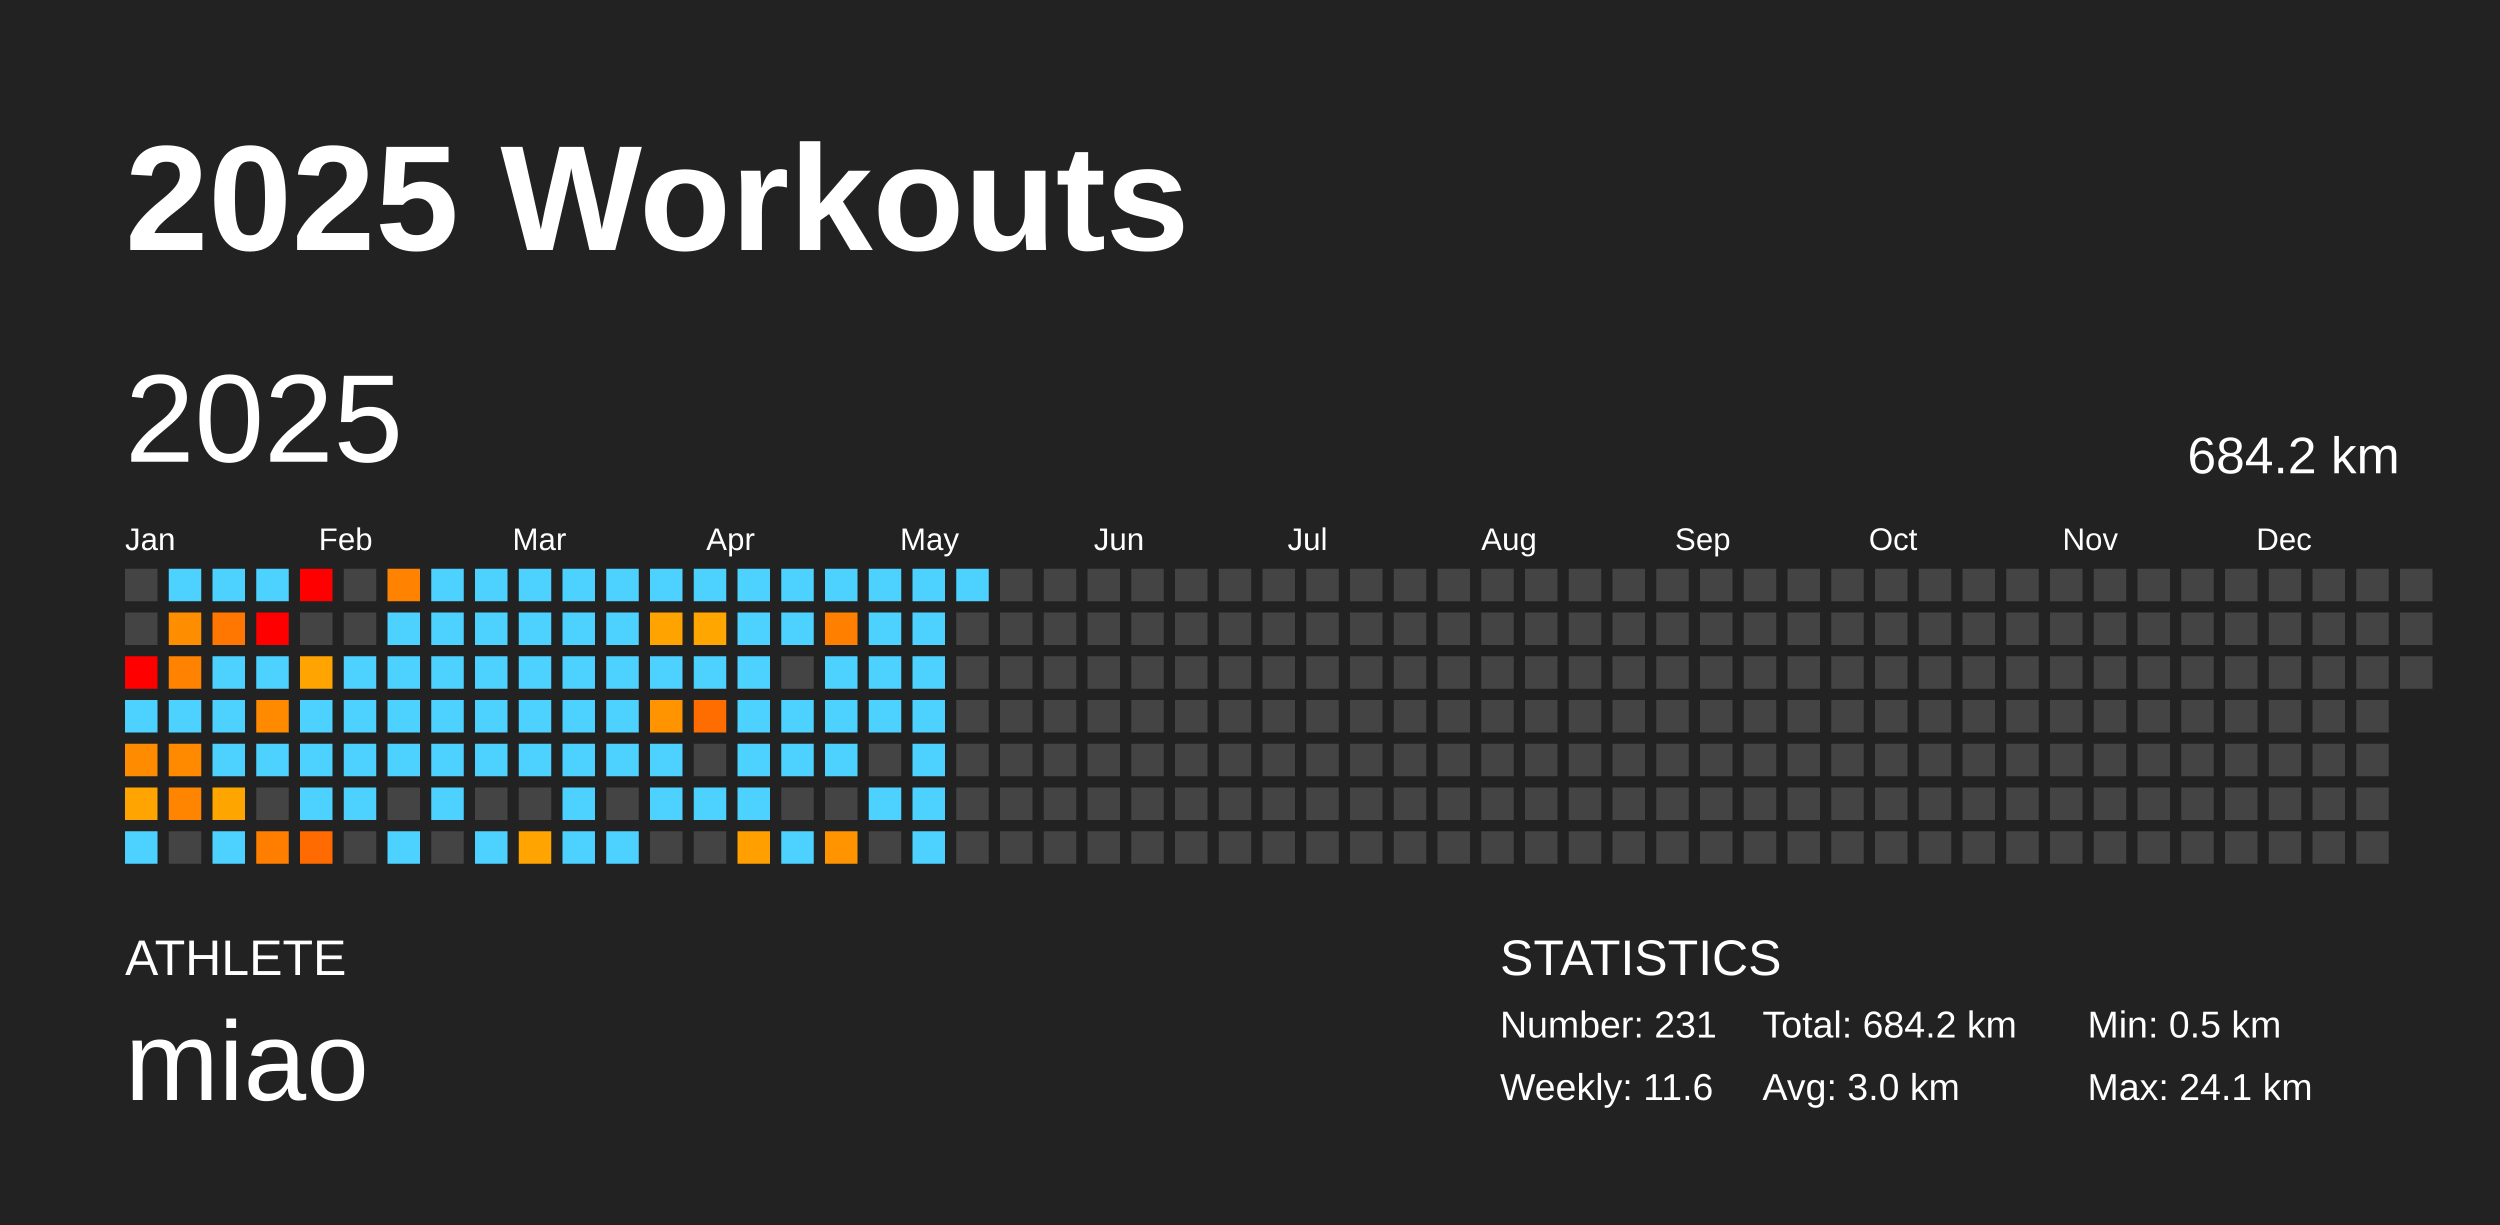
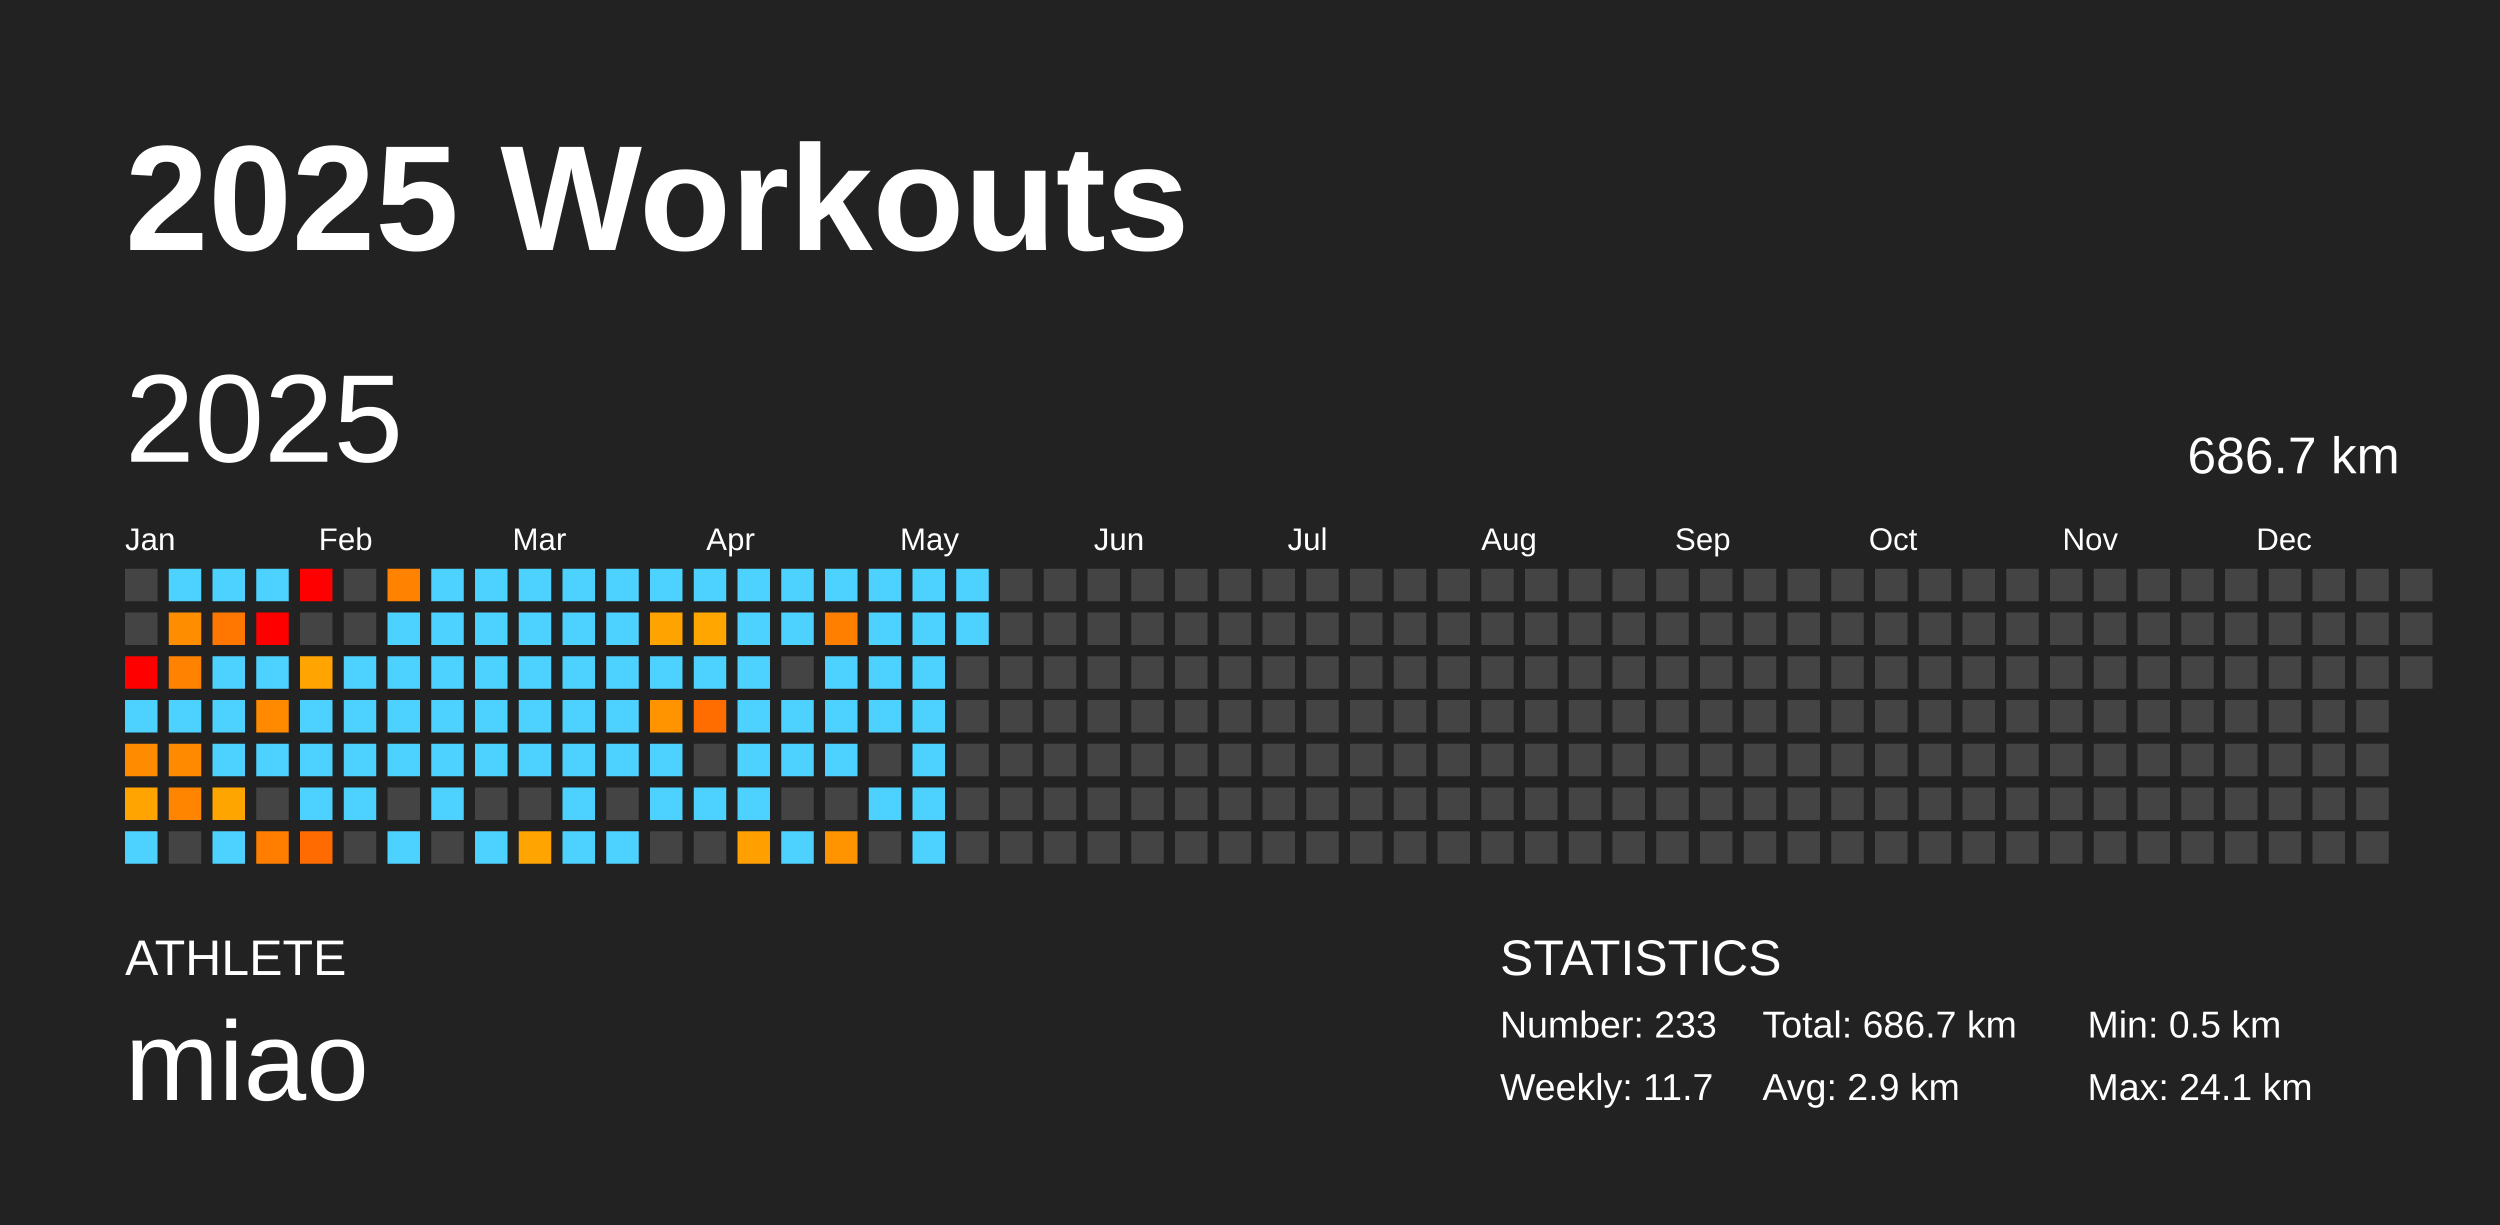
<svg xmlns="http://www.w3.org/2000/svg" baseProfile="full" height="98mm" version="1.1" viewBox="0,0,200,98" width="200mm">
  <defs />
  <rect fill="#222222" height="98" width="200" x="0" y="0" />
  <text fill="#FFFFFF" style="font-size:12px; font-family:Arial; font-weight:bold;" x="10" y="20">2025 Workouts</text>
  <text fill="#FFFFFF" style="font-size:4px; font-family:Arial" x="10" y="78">ATHLETE</text>
  <text fill="#FFFFFF" style="font-size:9px; font-family:Arial" x="10" y="88">miao</text>
  <text fill="#FFFFFF" style="font-size:4px; font-family:Arial" x="120" y="78">STATISTICS</text>
-   <text fill="#FFFFFF" style="font-size:3px; font-family:Arial" x="120" y="83">Number: 231</text>
-   <text fill="#FFFFFF" style="font-size:3px; font-family:Arial" x="120" y="88">Weekly: 11.6</text>
-   <text fill="#FFFFFF" style="font-size:3px; font-family:Arial" x="141" y="83">Total: 684.2 km</text>
-   <text fill="#FFFFFF" style="font-size:3px; font-family:Arial" x="141" y="88">Avg: 3.0 km</text>
+   <text fill="#FFFFFF" style="font-size:3px; font-family:Arial" x="120" y="83">Number: 233</text>
+   <text fill="#FFFFFF" style="font-size:3px; font-family:Arial" x="120" y="88">Weekly: 11.7</text>
+   <text fill="#FFFFFF" style="font-size:3px; font-family:Arial" x="141" y="83">Total: 686.7 km</text>
+   <text fill="#FFFFFF" style="font-size:3px; font-family:Arial" x="141" y="88">Avg: 2.9 km</text>
  <text fill="#FFFFFF" style="font-size:3px; font-family:Arial" x="167" y="83">Min: 0.5 km</text>
  <text fill="#FFFFFF" style="font-size:3px; font-family:Arial" x="167" y="88">Max: 24.1 km</text>
  <text dominant-baseline="hanging" fill="#FFFFFF" style="font-size:10.0px; font-family:Arial;" x="10" y="30">2025</text>
-   <text dominant-baseline="hanging" fill="#FFFFFF" style="font-size:4.125px; font-family:Arial;" x="175" y="35">684.2 km</text>
+   <text dominant-baseline="hanging" fill="#FFFFFF" style="font-size:4.125px; font-family:Arial;" x="175" y="35">686.7 km</text>
  <text fill="#FFFFFF" style="font-size:2.5px; font-family:Arial" x="10.0" y="44">Jan</text>
  <text fill="#FFFFFF" style="font-size:2.5px; font-family:Arial" x="25.5" y="44">Feb</text>
  <text fill="#FFFFFF" style="font-size:2.5px; font-family:Arial" x="41.0" y="44">Mar</text>
  <text fill="#FFFFFF" style="font-size:2.5px; font-family:Arial" x="56.5" y="44">Apr</text>
  <text fill="#FFFFFF" style="font-size:2.5px; font-family:Arial" x="72.0" y="44">May</text>
  <text fill="#FFFFFF" style="font-size:2.5px; font-family:Arial" x="87.5" y="44">Jun</text>
  <text fill="#FFFFFF" style="font-size:2.5px; font-family:Arial" x="103.0" y="44">Jul</text>
  <text fill="#FFFFFF" style="font-size:2.5px; font-family:Arial" x="118.5" y="44">Aug</text>
  <text fill="#FFFFFF" style="font-size:2.5px; font-family:Arial" x="134.0" y="44">Sep</text>
  <text fill="#FFFFFF" style="font-size:2.5px; font-family:Arial" x="149.5" y="44">Oct</text>
  <text fill="#FFFFFF" style="font-size:2.5px; font-family:Arial" x="165.0" y="44">Nov</text>
  <text fill="#FFFFFF" style="font-size:2.5px; font-family:Arial" x="180.5" y="44">Dec</text>
  <rect fill="#444444" height="2.6" width="2.6" x="10.0" y="45.5" />
  <rect fill="#444444" height="2.6" width="2.6" x="10.0" y="49.0" />
  <rect fill="red" height="2.6" width="2.6" x="10.0" y="52.5" />
  <rect fill="#4dd2ff" height="2.6" width="2.6" x="10.0" y="56.0" />
  <rect fill="#ff8c00" height="2.6" width="2.6" x="10.0" y="59.5" />
  <rect fill="#ffa400" height="2.6" width="2.6" x="10.0" y="63.0" />
  <rect fill="#4dd2ff" height="2.6" width="2.6" x="10.0" y="66.5" />
  <rect fill="#4dd2ff" height="2.6" width="2.6" x="13.5" y="45.5" />
  <rect fill="#ff8d00" height="2.6" width="2.6" x="13.5" y="49.0" />
  <rect fill="#ff8200" height="2.6" width="2.6" x="13.5" y="52.5" />
  <rect fill="#4dd2ff" height="2.6" width="2.6" x="13.5" y="56.0" />
  <rect fill="#ff8a00" height="2.6" width="2.6" x="13.5" y="59.5" />
  <rect fill="#ff8400" height="2.6" width="2.6" x="13.5" y="63.0" />
  <rect fill="#444444" height="2.6" width="2.6" x="13.5" y="66.5" />
  <rect fill="#4dd2ff" height="2.6" width="2.6" x="17.0" y="45.5" />
  <rect fill="#ff7600" height="2.6" width="2.6" x="17.0" y="49.0" />
  <rect fill="#4dd2ff" height="2.6" width="2.6" x="17.0" y="52.5" />
  <rect fill="#4dd2ff" height="2.6" width="2.6" x="17.0" y="56.0" />
  <rect fill="#4dd2ff" height="2.6" width="2.6" x="17.0" y="59.5" />
  <rect fill="#ffa500" height="2.6" width="2.6" x="17.0" y="63.0" />
  <rect fill="#4dd2ff" height="2.6" width="2.6" x="17.0" y="66.5" />
  <rect fill="#4dd2ff" height="2.6" width="2.6" x="20.5" y="45.5" />
  <rect fill="red" height="2.6" width="2.6" x="20.5" y="49.0" />
  <rect fill="#4dd2ff" height="2.6" width="2.6" x="20.5" y="52.5" />
  <rect fill="#ff8a00" height="2.6" width="2.6" x="20.5" y="56.0" />
  <rect fill="#4dd2ff" height="2.6" width="2.6" x="20.5" y="59.5" />
  <rect fill="#444444" height="2.6" width="2.6" x="20.5" y="63.0" />
  <rect fill="#ff7e00" height="2.6" width="2.6" x="20.5" y="66.5" />
  <rect fill="red" height="2.6" width="2.6" x="24.0" y="45.5" />
  <rect fill="#444444" height="2.6" width="2.6" x="24.0" y="49.0" />
  <rect fill="#ffa400" height="2.6" width="2.6" x="24.0" y="52.5" />
  <rect fill="#4dd2ff" height="2.6" width="2.6" x="24.0" y="56.0" />
  <rect fill="#4dd2ff" height="2.6" width="2.6" x="24.0" y="59.5" />
  <rect fill="#4dd2ff" height="2.6" width="2.6" x="24.0" y="63.0" />
  <rect fill="#ff6b00" height="2.6" width="2.6" x="24.0" y="66.5" />
  <rect fill="#444444" height="2.6" width="2.6" x="27.5" y="45.5" />
  <rect fill="#444444" height="2.6" width="2.6" x="27.5" y="49.0" />
  <rect fill="#4dd2ff" height="2.6" width="2.6" x="27.5" y="52.5" />
  <rect fill="#4dd2ff" height="2.6" width="2.6" x="27.5" y="56.0" />
  <rect fill="#4dd2ff" height="2.6" width="2.6" x="27.5" y="59.5" />
  <rect fill="#4dd2ff" height="2.6" width="2.6" x="27.5" y="63.0" />
  <rect fill="#444444" height="2.6" width="2.6" x="27.5" y="66.5" />
  <rect fill="#ff8300" height="2.6" width="2.6" x="31.0" y="45.5" />
  <rect fill="#4dd2ff" height="2.6" width="2.6" x="31.0" y="49.0" />
  <rect fill="#4dd2ff" height="2.6" width="2.6" x="31.0" y="52.5" />
  <rect fill="#4dd2ff" height="2.6" width="2.6" x="31.0" y="56.0" />
  <rect fill="#4dd2ff" height="2.6" width="2.6" x="31.0" y="59.5" />
  <rect fill="#444444" height="2.6" width="2.6" x="31.0" y="63.0" />
  <rect fill="#4dd2ff" height="2.6" width="2.6" x="31.0" y="66.5" />
  <rect fill="#4dd2ff" height="2.6" width="2.6" x="34.5" y="45.5" />
  <rect fill="#4dd2ff" height="2.6" width="2.6" x="34.5" y="49.0" />
  <rect fill="#4dd2ff" height="2.6" width="2.6" x="34.5" y="52.5" />
  <rect fill="#4dd2ff" height="2.6" width="2.6" x="34.5" y="56.0" />
  <rect fill="#4dd2ff" height="2.6" width="2.6" x="34.5" y="59.5" />
  <rect fill="#4dd2ff" height="2.6" width="2.6" x="34.5" y="63.0" />
  <rect fill="#444444" height="2.6" width="2.6" x="34.5" y="66.5" />
  <rect fill="#4dd2ff" height="2.6" width="2.6" x="38.0" y="45.5" />
  <rect fill="#4dd2ff" height="2.6" width="2.6" x="38.0" y="49.0" />
  <rect fill="#4dd2ff" height="2.6" width="2.6" x="38.0" y="52.5" />
  <rect fill="#4dd2ff" height="2.6" width="2.6" x="38.0" y="56.0" />
  <rect fill="#4dd2ff" height="2.6" width="2.6" x="38.0" y="59.5" />
  <rect fill="#444444" height="2.6" width="2.6" x="38.0" y="63.0" />
  <rect fill="#4dd2ff" height="2.6" width="2.6" x="38.0" y="66.5" />
  <rect fill="#4dd2ff" height="2.6" width="2.6" x="41.5" y="45.5" />
  <rect fill="#4dd2ff" height="2.6" width="2.6" x="41.5" y="49.0" />
  <rect fill="#4dd2ff" height="2.6" width="2.6" x="41.5" y="52.5" />
  <rect fill="#4dd2ff" height="2.6" width="2.6" x="41.5" y="56.0" />
  <rect fill="#4dd2ff" height="2.6" width="2.6" x="41.5" y="59.5" />
  <rect fill="#444444" height="2.6" width="2.6" x="41.5" y="63.0" />
  <rect fill="#ffa400" height="2.6" width="2.6" x="41.5" y="66.5" />
  <rect fill="#4dd2ff" height="2.6" width="2.6" x="45.0" y="45.5" />
  <rect fill="#4dd2ff" height="2.6" width="2.6" x="45.0" y="49.0" />
  <rect fill="#4dd2ff" height="2.6" width="2.6" x="45.0" y="52.5" />
  <rect fill="#4dd2ff" height="2.6" width="2.6" x="45.0" y="56.0" />
  <rect fill="#4dd2ff" height="2.6" width="2.6" x="45.0" y="59.5" />
  <rect fill="#4dd2ff" height="2.6" width="2.6" x="45.0" y="63.0" />
  <rect fill="#4dd2ff" height="2.6" width="2.6" x="45.0" y="66.5" />
  <rect fill="#4dd2ff" height="2.6" width="2.6" x="48.5" y="45.5" />
  <rect fill="#4dd2ff" height="2.6" width="2.6" x="48.5" y="49.0" />
  <rect fill="#4dd2ff" height="2.6" width="2.6" x="48.5" y="52.5" />
  <rect fill="#4dd2ff" height="2.6" width="2.6" x="48.5" y="56.0" />
  <rect fill="#4dd2ff" height="2.6" width="2.6" x="48.5" y="59.5" />
  <rect fill="#444444" height="2.6" width="2.6" x="48.5" y="63.0" />
  <rect fill="#4dd2ff" height="2.6" width="2.6" x="48.5" y="66.5" />
  <rect fill="#4dd2ff" height="2.6" width="2.6" x="52.0" y="45.5" />
  <rect fill="#ffa300" height="2.6" width="2.6" x="52.0" y="49.0" />
  <rect fill="#4dd2ff" height="2.6" width="2.6" x="52.0" y="52.5" />
  <rect fill="#ff9400" height="2.6" width="2.6" x="52.0" y="56.0" />
  <rect fill="#4dd2ff" height="2.6" width="2.6" x="52.0" y="59.5" />
  <rect fill="#4dd2ff" height="2.6" width="2.6" x="52.0" y="63.0" />
  <rect fill="#444444" height="2.6" width="2.6" x="52.0" y="66.5" />
  <rect fill="#4dd2ff" height="2.6" width="2.6" x="55.5" y="45.5" />
  <rect fill="#ffa700" height="2.6" width="2.6" x="55.5" y="49.0" />
  <rect fill="#4dd2ff" height="2.6" width="2.6" x="55.5" y="52.5" />
  <rect fill="#ff6d00" height="2.6" width="2.6" x="55.5" y="56.0" />
  <rect fill="#444444" height="2.6" width="2.6" x="55.5" y="59.5" />
  <rect fill="#4dd2ff" height="2.6" width="2.6" x="55.5" y="63.0" />
  <rect fill="#444444" height="2.6" width="2.6" x="55.5" y="66.5" />
  <rect fill="#4dd2ff" height="2.6" width="2.6" x="59.0" y="45.5" />
  <rect fill="#4dd2ff" height="2.6" width="2.6" x="59.0" y="49.0" />
  <rect fill="#4dd2ff" height="2.6" width="2.6" x="59.0" y="52.5" />
  <rect fill="#4dd2ff" height="2.6" width="2.6" x="59.0" y="56.0" />
  <rect fill="#4dd2ff" height="2.6" width="2.6" x="59.0" y="59.5" />
  <rect fill="#4dd2ff" height="2.6" width="2.6" x="59.0" y="63.0" />
  <rect fill="#ffa000" height="2.6" width="2.6" x="59.0" y="66.5" />
  <rect fill="#4dd2ff" height="2.6" width="2.6" x="62.5" y="45.5" />
  <rect fill="#4dd2ff" height="2.6" width="2.6" x="62.5" y="49.0" />
  <rect fill="#444444" height="2.6" width="2.6" x="62.5" y="52.5" />
  <rect fill="#4dd2ff" height="2.6" width="2.6" x="62.5" y="56.0" />
  <rect fill="#4dd2ff" height="2.6" width="2.6" x="62.5" y="59.5" />
  <rect fill="#444444" height="2.6" width="2.6" x="62.5" y="63.0" />
  <rect fill="#4dd2ff" height="2.6" width="2.6" x="62.5" y="66.5" />
  <rect fill="#4dd2ff" height="2.6" width="2.6" x="66.0" y="45.5" />
  <rect fill="#ff7f00" height="2.6" width="2.6" x="66.0" y="49.0" />
  <rect fill="#4dd2ff" height="2.6" width="2.6" x="66.0" y="52.5" />
  <rect fill="#4dd2ff" height="2.6" width="2.6" x="66.0" y="56.0" />
  <rect fill="#4dd2ff" height="2.6" width="2.6" x="66.0" y="59.5" />
  <rect fill="#444444" height="2.6" width="2.6" x="66.0" y="63.0" />
  <rect fill="#ff9300" height="2.6" width="2.6" x="66.0" y="66.5" />
  <rect fill="#4dd2ff" height="2.6" width="2.6" x="69.5" y="45.5" />
  <rect fill="#4dd2ff" height="2.6" width="2.6" x="69.5" y="49.0" />
  <rect fill="#4dd2ff" height="2.6" width="2.6" x="69.5" y="52.5" />
  <rect fill="#4dd2ff" height="2.6" width="2.6" x="69.5" y="56.0" />
  <rect fill="#444444" height="2.6" width="2.6" x="69.5" y="59.5" />
  <rect fill="#4dd2ff" height="2.6" width="2.6" x="69.5" y="63.0" />
  <rect fill="#444444" height="2.6" width="2.6" x="69.5" y="66.5" />
  <rect fill="#4dd2ff" height="2.6" width="2.6" x="73.0" y="45.5" />
  <rect fill="#4dd2ff" height="2.6" width="2.6" x="73.0" y="49.0" />
  <rect fill="#4dd2ff" height="2.6" width="2.6" x="73.0" y="52.5" />
  <rect fill="#4dd2ff" height="2.6" width="2.6" x="73.0" y="56.0" />
  <rect fill="#4dd2ff" height="2.6" width="2.6" x="73.0" y="59.5" />
  <rect fill="#4dd2ff" height="2.6" width="2.6" x="73.0" y="63.0" />
  <rect fill="#4dd2ff" height="2.6" width="2.6" x="73.0" y="66.5" />
  <rect fill="#4dd2ff" height="2.6" width="2.6" x="76.5" y="45.5" />
-   <rect fill="#444444" height="2.6" width="2.6" x="76.5" y="49.0" />
+   <rect fill="#4dd2ff" height="2.6" width="2.6" x="76.5" y="49.0" />
  <rect fill="#444444" height="2.6" width="2.6" x="76.5" y="52.5" />
  <rect fill="#444444" height="2.6" width="2.6" x="76.5" y="56.0" />
  <rect fill="#444444" height="2.6" width="2.6" x="76.5" y="59.5" />
  <rect fill="#444444" height="2.6" width="2.6" x="76.5" y="63.0" />
  <rect fill="#444444" height="2.6" width="2.6" x="76.5" y="66.5" />
  <rect fill="#444444" height="2.6" width="2.6" x="80.0" y="45.5" />
  <rect fill="#444444" height="2.6" width="2.6" x="80.0" y="49.0" />
  <rect fill="#444444" height="2.6" width="2.6" x="80.0" y="52.5" />
  <rect fill="#444444" height="2.6" width="2.6" x="80.0" y="56.0" />
  <rect fill="#444444" height="2.6" width="2.6" x="80.0" y="59.5" />
  <rect fill="#444444" height="2.6" width="2.6" x="80.0" y="63.0" />
  <rect fill="#444444" height="2.6" width="2.6" x="80.0" y="66.5" />
  <rect fill="#444444" height="2.6" width="2.6" x="83.5" y="45.5" />
  <rect fill="#444444" height="2.6" width="2.6" x="83.5" y="49.0" />
  <rect fill="#444444" height="2.6" width="2.6" x="83.5" y="52.5" />
  <rect fill="#444444" height="2.6" width="2.6" x="83.5" y="56.0" />
  <rect fill="#444444" height="2.6" width="2.6" x="83.5" y="59.5" />
  <rect fill="#444444" height="2.6" width="2.6" x="83.5" y="63.0" />
  <rect fill="#444444" height="2.6" width="2.6" x="83.5" y="66.5" />
  <rect fill="#444444" height="2.6" width="2.6" x="87.0" y="45.5" />
  <rect fill="#444444" height="2.6" width="2.6" x="87.0" y="49.0" />
  <rect fill="#444444" height="2.6" width="2.6" x="87.0" y="52.5" />
  <rect fill="#444444" height="2.6" width="2.6" x="87.0" y="56.0" />
  <rect fill="#444444" height="2.6" width="2.6" x="87.0" y="59.5" />
  <rect fill="#444444" height="2.6" width="2.6" x="87.0" y="63.0" />
  <rect fill="#444444" height="2.6" width="2.6" x="87.0" y="66.5" />
  <rect fill="#444444" height="2.6" width="2.6" x="90.5" y="45.5" />
  <rect fill="#444444" height="2.6" width="2.6" x="90.5" y="49.0" />
  <rect fill="#444444" height="2.6" width="2.6" x="90.5" y="52.5" />
  <rect fill="#444444" height="2.6" width="2.6" x="90.5" y="56.0" />
  <rect fill="#444444" height="2.6" width="2.6" x="90.5" y="59.5" />
  <rect fill="#444444" height="2.6" width="2.6" x="90.5" y="63.0" />
  <rect fill="#444444" height="2.6" width="2.6" x="90.5" y="66.5" />
  <rect fill="#444444" height="2.6" width="2.6" x="94.0" y="45.5" />
  <rect fill="#444444" height="2.6" width="2.6" x="94.0" y="49.0" />
  <rect fill="#444444" height="2.6" width="2.6" x="94.0" y="52.5" />
  <rect fill="#444444" height="2.6" width="2.6" x="94.0" y="56.0" />
  <rect fill="#444444" height="2.6" width="2.6" x="94.0" y="59.5" />
  <rect fill="#444444" height="2.6" width="2.6" x="94.0" y="63.0" />
  <rect fill="#444444" height="2.6" width="2.6" x="94.0" y="66.5" />
  <rect fill="#444444" height="2.6" width="2.6" x="97.5" y="45.5" />
  <rect fill="#444444" height="2.6" width="2.6" x="97.5" y="49.0" />
  <rect fill="#444444" height="2.6" width="2.6" x="97.5" y="52.5" />
  <rect fill="#444444" height="2.6" width="2.6" x="97.5" y="56.0" />
  <rect fill="#444444" height="2.6" width="2.6" x="97.5" y="59.5" />
  <rect fill="#444444" height="2.6" width="2.6" x="97.5" y="63.0" />
  <rect fill="#444444" height="2.6" width="2.6" x="97.5" y="66.5" />
  <rect fill="#444444" height="2.6" width="2.6" x="101.0" y="45.5" />
  <rect fill="#444444" height="2.6" width="2.6" x="101.0" y="49.0" />
  <rect fill="#444444" height="2.6" width="2.6" x="101.0" y="52.5" />
  <rect fill="#444444" height="2.6" width="2.6" x="101.0" y="56.0" />
  <rect fill="#444444" height="2.6" width="2.6" x="101.0" y="59.5" />
  <rect fill="#444444" height="2.6" width="2.6" x="101.0" y="63.0" />
  <rect fill="#444444" height="2.6" width="2.6" x="101.0" y="66.5" />
  <rect fill="#444444" height="2.6" width="2.6" x="104.5" y="45.5" />
  <rect fill="#444444" height="2.6" width="2.6" x="104.5" y="49.0" />
  <rect fill="#444444" height="2.6" width="2.6" x="104.5" y="52.5" />
  <rect fill="#444444" height="2.6" width="2.6" x="104.5" y="56.0" />
  <rect fill="#444444" height="2.6" width="2.6" x="104.5" y="59.5" />
  <rect fill="#444444" height="2.6" width="2.6" x="104.5" y="63.0" />
  <rect fill="#444444" height="2.6" width="2.6" x="104.5" y="66.5" />
  <rect fill="#444444" height="2.6" width="2.6" x="108.0" y="45.5" />
  <rect fill="#444444" height="2.6" width="2.6" x="108.0" y="49.0" />
  <rect fill="#444444" height="2.6" width="2.6" x="108.0" y="52.5" />
  <rect fill="#444444" height="2.6" width="2.6" x="108.0" y="56.0" />
  <rect fill="#444444" height="2.6" width="2.6" x="108.0" y="59.5" />
  <rect fill="#444444" height="2.6" width="2.6" x="108.0" y="63.0" />
  <rect fill="#444444" height="2.6" width="2.6" x="108.0" y="66.5" />
  <rect fill="#444444" height="2.6" width="2.6" x="111.5" y="45.5" />
  <rect fill="#444444" height="2.6" width="2.6" x="111.5" y="49.0" />
  <rect fill="#444444" height="2.6" width="2.6" x="111.5" y="52.5" />
  <rect fill="#444444" height="2.6" width="2.6" x="111.5" y="56.0" />
  <rect fill="#444444" height="2.6" width="2.6" x="111.5" y="59.5" />
  <rect fill="#444444" height="2.6" width="2.6" x="111.5" y="63.0" />
  <rect fill="#444444" height="2.6" width="2.6" x="111.5" y="66.5" />
  <rect fill="#444444" height="2.6" width="2.6" x="115.0" y="45.5" />
  <rect fill="#444444" height="2.6" width="2.6" x="115.0" y="49.0" />
  <rect fill="#444444" height="2.6" width="2.6" x="115.0" y="52.5" />
  <rect fill="#444444" height="2.6" width="2.6" x="115.0" y="56.0" />
  <rect fill="#444444" height="2.6" width="2.6" x="115.0" y="59.5" />
  <rect fill="#444444" height="2.6" width="2.6" x="115.0" y="63.0" />
  <rect fill="#444444" height="2.6" width="2.6" x="115.0" y="66.5" />
  <rect fill="#444444" height="2.6" width="2.6" x="118.5" y="45.5" />
  <rect fill="#444444" height="2.6" width="2.6" x="118.5" y="49.0" />
  <rect fill="#444444" height="2.6" width="2.6" x="118.5" y="52.5" />
  <rect fill="#444444" height="2.6" width="2.6" x="118.5" y="56.0" />
  <rect fill="#444444" height="2.6" width="2.6" x="118.5" y="59.5" />
  <rect fill="#444444" height="2.6" width="2.6" x="118.5" y="63.0" />
  <rect fill="#444444" height="2.6" width="2.6" x="118.5" y="66.5" />
  <rect fill="#444444" height="2.6" width="2.6" x="122.0" y="45.5" />
  <rect fill="#444444" height="2.6" width="2.6" x="122.0" y="49.0" />
  <rect fill="#444444" height="2.6" width="2.6" x="122.0" y="52.5" />
  <rect fill="#444444" height="2.6" width="2.6" x="122.0" y="56.0" />
  <rect fill="#444444" height="2.6" width="2.6" x="122.0" y="59.5" />
  <rect fill="#444444" height="2.6" width="2.6" x="122.0" y="63.0" />
  <rect fill="#444444" height="2.6" width="2.6" x="122.0" y="66.5" />
  <rect fill="#444444" height="2.6" width="2.6" x="125.5" y="45.5" />
  <rect fill="#444444" height="2.6" width="2.6" x="125.5" y="49.0" />
  <rect fill="#444444" height="2.6" width="2.6" x="125.5" y="52.5" />
  <rect fill="#444444" height="2.6" width="2.6" x="125.5" y="56.0" />
  <rect fill="#444444" height="2.6" width="2.6" x="125.5" y="59.5" />
  <rect fill="#444444" height="2.6" width="2.6" x="125.5" y="63.0" />
  <rect fill="#444444" height="2.6" width="2.6" x="125.5" y="66.5" />
  <rect fill="#444444" height="2.6" width="2.6" x="129.0" y="45.5" />
  <rect fill="#444444" height="2.6" width="2.6" x="129.0" y="49.0" />
  <rect fill="#444444" height="2.6" width="2.6" x="129.0" y="52.5" />
  <rect fill="#444444" height="2.6" width="2.6" x="129.0" y="56.0" />
  <rect fill="#444444" height="2.6" width="2.6" x="129.0" y="59.5" />
  <rect fill="#444444" height="2.6" width="2.6" x="129.0" y="63.0" />
  <rect fill="#444444" height="2.6" width="2.6" x="129.0" y="66.5" />
  <rect fill="#444444" height="2.6" width="2.6" x="132.5" y="45.5" />
  <rect fill="#444444" height="2.6" width="2.6" x="132.5" y="49.0" />
  <rect fill="#444444" height="2.6" width="2.6" x="132.5" y="52.5" />
  <rect fill="#444444" height="2.6" width="2.6" x="132.5" y="56.0" />
  <rect fill="#444444" height="2.6" width="2.6" x="132.5" y="59.5" />
  <rect fill="#444444" height="2.6" width="2.6" x="132.5" y="63.0" />
  <rect fill="#444444" height="2.6" width="2.6" x="132.5" y="66.5" />
  <rect fill="#444444" height="2.6" width="2.6" x="136.0" y="45.5" />
  <rect fill="#444444" height="2.6" width="2.6" x="136.0" y="49.0" />
  <rect fill="#444444" height="2.6" width="2.6" x="136.0" y="52.5" />
  <rect fill="#444444" height="2.6" width="2.6" x="136.0" y="56.0" />
  <rect fill="#444444" height="2.6" width="2.6" x="136.0" y="59.5" />
  <rect fill="#444444" height="2.6" width="2.6" x="136.0" y="63.0" />
  <rect fill="#444444" height="2.6" width="2.6" x="136.0" y="66.5" />
  <rect fill="#444444" height="2.6" width="2.6" x="139.5" y="45.5" />
  <rect fill="#444444" height="2.6" width="2.6" x="139.5" y="49.0" />
  <rect fill="#444444" height="2.6" width="2.6" x="139.5" y="52.5" />
  <rect fill="#444444" height="2.6" width="2.6" x="139.5" y="56.0" />
  <rect fill="#444444" height="2.6" width="2.6" x="139.5" y="59.5" />
  <rect fill="#444444" height="2.6" width="2.6" x="139.5" y="63.0" />
  <rect fill="#444444" height="2.6" width="2.6" x="139.5" y="66.5" />
  <rect fill="#444444" height="2.6" width="2.6" x="143.0" y="45.5" />
  <rect fill="#444444" height="2.6" width="2.6" x="143.0" y="49.0" />
  <rect fill="#444444" height="2.6" width="2.6" x="143.0" y="52.5" />
  <rect fill="#444444" height="2.6" width="2.6" x="143.0" y="56.0" />
  <rect fill="#444444" height="2.6" width="2.6" x="143.0" y="59.5" />
  <rect fill="#444444" height="2.6" width="2.6" x="143.0" y="63.0" />
  <rect fill="#444444" height="2.6" width="2.6" x="143.0" y="66.5" />
  <rect fill="#444444" height="2.6" width="2.6" x="146.5" y="45.5" />
  <rect fill="#444444" height="2.6" width="2.6" x="146.5" y="49.0" />
  <rect fill="#444444" height="2.6" width="2.6" x="146.5" y="52.5" />
  <rect fill="#444444" height="2.6" width="2.6" x="146.5" y="56.0" />
  <rect fill="#444444" height="2.6" width="2.6" x="146.5" y="59.5" />
  <rect fill="#444444" height="2.6" width="2.6" x="146.5" y="63.0" />
  <rect fill="#444444" height="2.6" width="2.6" x="146.5" y="66.5" />
  <rect fill="#444444" height="2.6" width="2.6" x="150.0" y="45.5" />
  <rect fill="#444444" height="2.6" width="2.6" x="150.0" y="49.0" />
  <rect fill="#444444" height="2.6" width="2.6" x="150.0" y="52.5" />
  <rect fill="#444444" height="2.6" width="2.6" x="150.0" y="56.0" />
  <rect fill="#444444" height="2.6" width="2.6" x="150.0" y="59.5" />
  <rect fill="#444444" height="2.6" width="2.6" x="150.0" y="63.0" />
  <rect fill="#444444" height="2.6" width="2.6" x="150.0" y="66.5" />
  <rect fill="#444444" height="2.6" width="2.6" x="153.5" y="45.5" />
  <rect fill="#444444" height="2.6" width="2.6" x="153.5" y="49.0" />
  <rect fill="#444444" height="2.6" width="2.6" x="153.5" y="52.5" />
  <rect fill="#444444" height="2.6" width="2.6" x="153.5" y="56.0" />
  <rect fill="#444444" height="2.6" width="2.6" x="153.5" y="59.5" />
  <rect fill="#444444" height="2.6" width="2.6" x="153.5" y="63.0" />
  <rect fill="#444444" height="2.6" width="2.6" x="153.5" y="66.5" />
  <rect fill="#444444" height="2.6" width="2.6" x="157.0" y="45.5" />
  <rect fill="#444444" height="2.6" width="2.6" x="157.0" y="49.0" />
  <rect fill="#444444" height="2.6" width="2.6" x="157.0" y="52.5" />
  <rect fill="#444444" height="2.6" width="2.6" x="157.0" y="56.0" />
  <rect fill="#444444" height="2.6" width="2.6" x="157.0" y="59.5" />
  <rect fill="#444444" height="2.6" width="2.6" x="157.0" y="63.0" />
  <rect fill="#444444" height="2.6" width="2.6" x="157.0" y="66.5" />
  <rect fill="#444444" height="2.6" width="2.6" x="160.5" y="45.5" />
  <rect fill="#444444" height="2.6" width="2.6" x="160.5" y="49.0" />
  <rect fill="#444444" height="2.6" width="2.6" x="160.5" y="52.5" />
  <rect fill="#444444" height="2.6" width="2.6" x="160.5" y="56.0" />
  <rect fill="#444444" height="2.6" width="2.6" x="160.5" y="59.5" />
  <rect fill="#444444" height="2.6" width="2.6" x="160.5" y="63.0" />
  <rect fill="#444444" height="2.6" width="2.6" x="160.5" y="66.5" />
  <rect fill="#444444" height="2.6" width="2.6" x="164.0" y="45.5" />
  <rect fill="#444444" height="2.6" width="2.6" x="164.0" y="49.0" />
  <rect fill="#444444" height="2.6" width="2.6" x="164.0" y="52.5" />
  <rect fill="#444444" height="2.6" width="2.6" x="164.0" y="56.0" />
  <rect fill="#444444" height="2.6" width="2.6" x="164.0" y="59.5" />
  <rect fill="#444444" height="2.6" width="2.6" x="164.0" y="63.0" />
  <rect fill="#444444" height="2.6" width="2.6" x="164.0" y="66.5" />
  <rect fill="#444444" height="2.6" width="2.6" x="167.5" y="45.5" />
  <rect fill="#444444" height="2.6" width="2.6" x="167.5" y="49.0" />
  <rect fill="#444444" height="2.6" width="2.6" x="167.5" y="52.5" />
  <rect fill="#444444" height="2.6" width="2.6" x="167.5" y="56.0" />
  <rect fill="#444444" height="2.6" width="2.6" x="167.5" y="59.5" />
  <rect fill="#444444" height="2.6" width="2.6" x="167.5" y="63.0" />
  <rect fill="#444444" height="2.6" width="2.6" x="167.5" y="66.5" />
  <rect fill="#444444" height="2.6" width="2.6" x="171.0" y="45.5" />
  <rect fill="#444444" height="2.6" width="2.6" x="171.0" y="49.0" />
  <rect fill="#444444" height="2.6" width="2.6" x="171.0" y="52.5" />
  <rect fill="#444444" height="2.6" width="2.6" x="171.0" y="56.0" />
  <rect fill="#444444" height="2.6" width="2.6" x="171.0" y="59.5" />
  <rect fill="#444444" height="2.6" width="2.6" x="171.0" y="63.0" />
  <rect fill="#444444" height="2.6" width="2.6" x="171.0" y="66.5" />
  <rect fill="#444444" height="2.6" width="2.6" x="174.5" y="45.5" />
  <rect fill="#444444" height="2.6" width="2.6" x="174.5" y="49.0" />
  <rect fill="#444444" height="2.6" width="2.6" x="174.5" y="52.5" />
  <rect fill="#444444" height="2.6" width="2.6" x="174.5" y="56.0" />
  <rect fill="#444444" height="2.6" width="2.6" x="174.5" y="59.5" />
  <rect fill="#444444" height="2.6" width="2.6" x="174.5" y="63.0" />
  <rect fill="#444444" height="2.6" width="2.6" x="174.5" y="66.5" />
  <rect fill="#444444" height="2.6" width="2.6" x="178.0" y="45.5" />
  <rect fill="#444444" height="2.6" width="2.6" x="178.0" y="49.0" />
  <rect fill="#444444" height="2.6" width="2.6" x="178.0" y="52.5" />
  <rect fill="#444444" height="2.6" width="2.6" x="178.0" y="56.0" />
  <rect fill="#444444" height="2.6" width="2.6" x="178.0" y="59.5" />
  <rect fill="#444444" height="2.6" width="2.6" x="178.0" y="63.0" />
  <rect fill="#444444" height="2.6" width="2.6" x="178.0" y="66.5" />
  <rect fill="#444444" height="2.6" width="2.6" x="181.5" y="45.5" />
  <rect fill="#444444" height="2.6" width="2.6" x="181.5" y="49.0" />
  <rect fill="#444444" height="2.6" width="2.6" x="181.5" y="52.5" />
  <rect fill="#444444" height="2.6" width="2.6" x="181.5" y="56.0" />
  <rect fill="#444444" height="2.6" width="2.6" x="181.5" y="59.5" />
  <rect fill="#444444" height="2.6" width="2.6" x="181.5" y="63.0" />
  <rect fill="#444444" height="2.6" width="2.6" x="181.5" y="66.5" />
  <rect fill="#444444" height="2.6" width="2.6" x="185.0" y="45.5" />
  <rect fill="#444444" height="2.6" width="2.6" x="185.0" y="49.0" />
  <rect fill="#444444" height="2.6" width="2.6" x="185.0" y="52.5" />
  <rect fill="#444444" height="2.6" width="2.6" x="185.0" y="56.0" />
  <rect fill="#444444" height="2.6" width="2.6" x="185.0" y="59.5" />
  <rect fill="#444444" height="2.6" width="2.6" x="185.0" y="63.0" />
  <rect fill="#444444" height="2.6" width="2.6" x="185.0" y="66.5" />
  <rect fill="#444444" height="2.6" width="2.6" x="188.5" y="45.5" />
  <rect fill="#444444" height="2.6" width="2.6" x="188.5" y="49.0" />
  <rect fill="#444444" height="2.6" width="2.6" x="188.5" y="52.5" />
  <rect fill="#444444" height="2.6" width="2.6" x="188.5" y="56.0" />
  <rect fill="#444444" height="2.6" width="2.6" x="188.5" y="59.5" />
  <rect fill="#444444" height="2.6" width="2.6" x="188.5" y="63.0" />
  <rect fill="#444444" height="2.6" width="2.6" x="188.5" y="66.5" />
  <rect fill="#444444" height="2.6" width="2.6" x="192.0" y="45.5" />
  <rect fill="#444444" height="2.6" width="2.6" x="192.0" y="49.0" />
  <rect fill="#444444" height="2.6" width="2.6" x="192.0" y="52.5" />
</svg>
